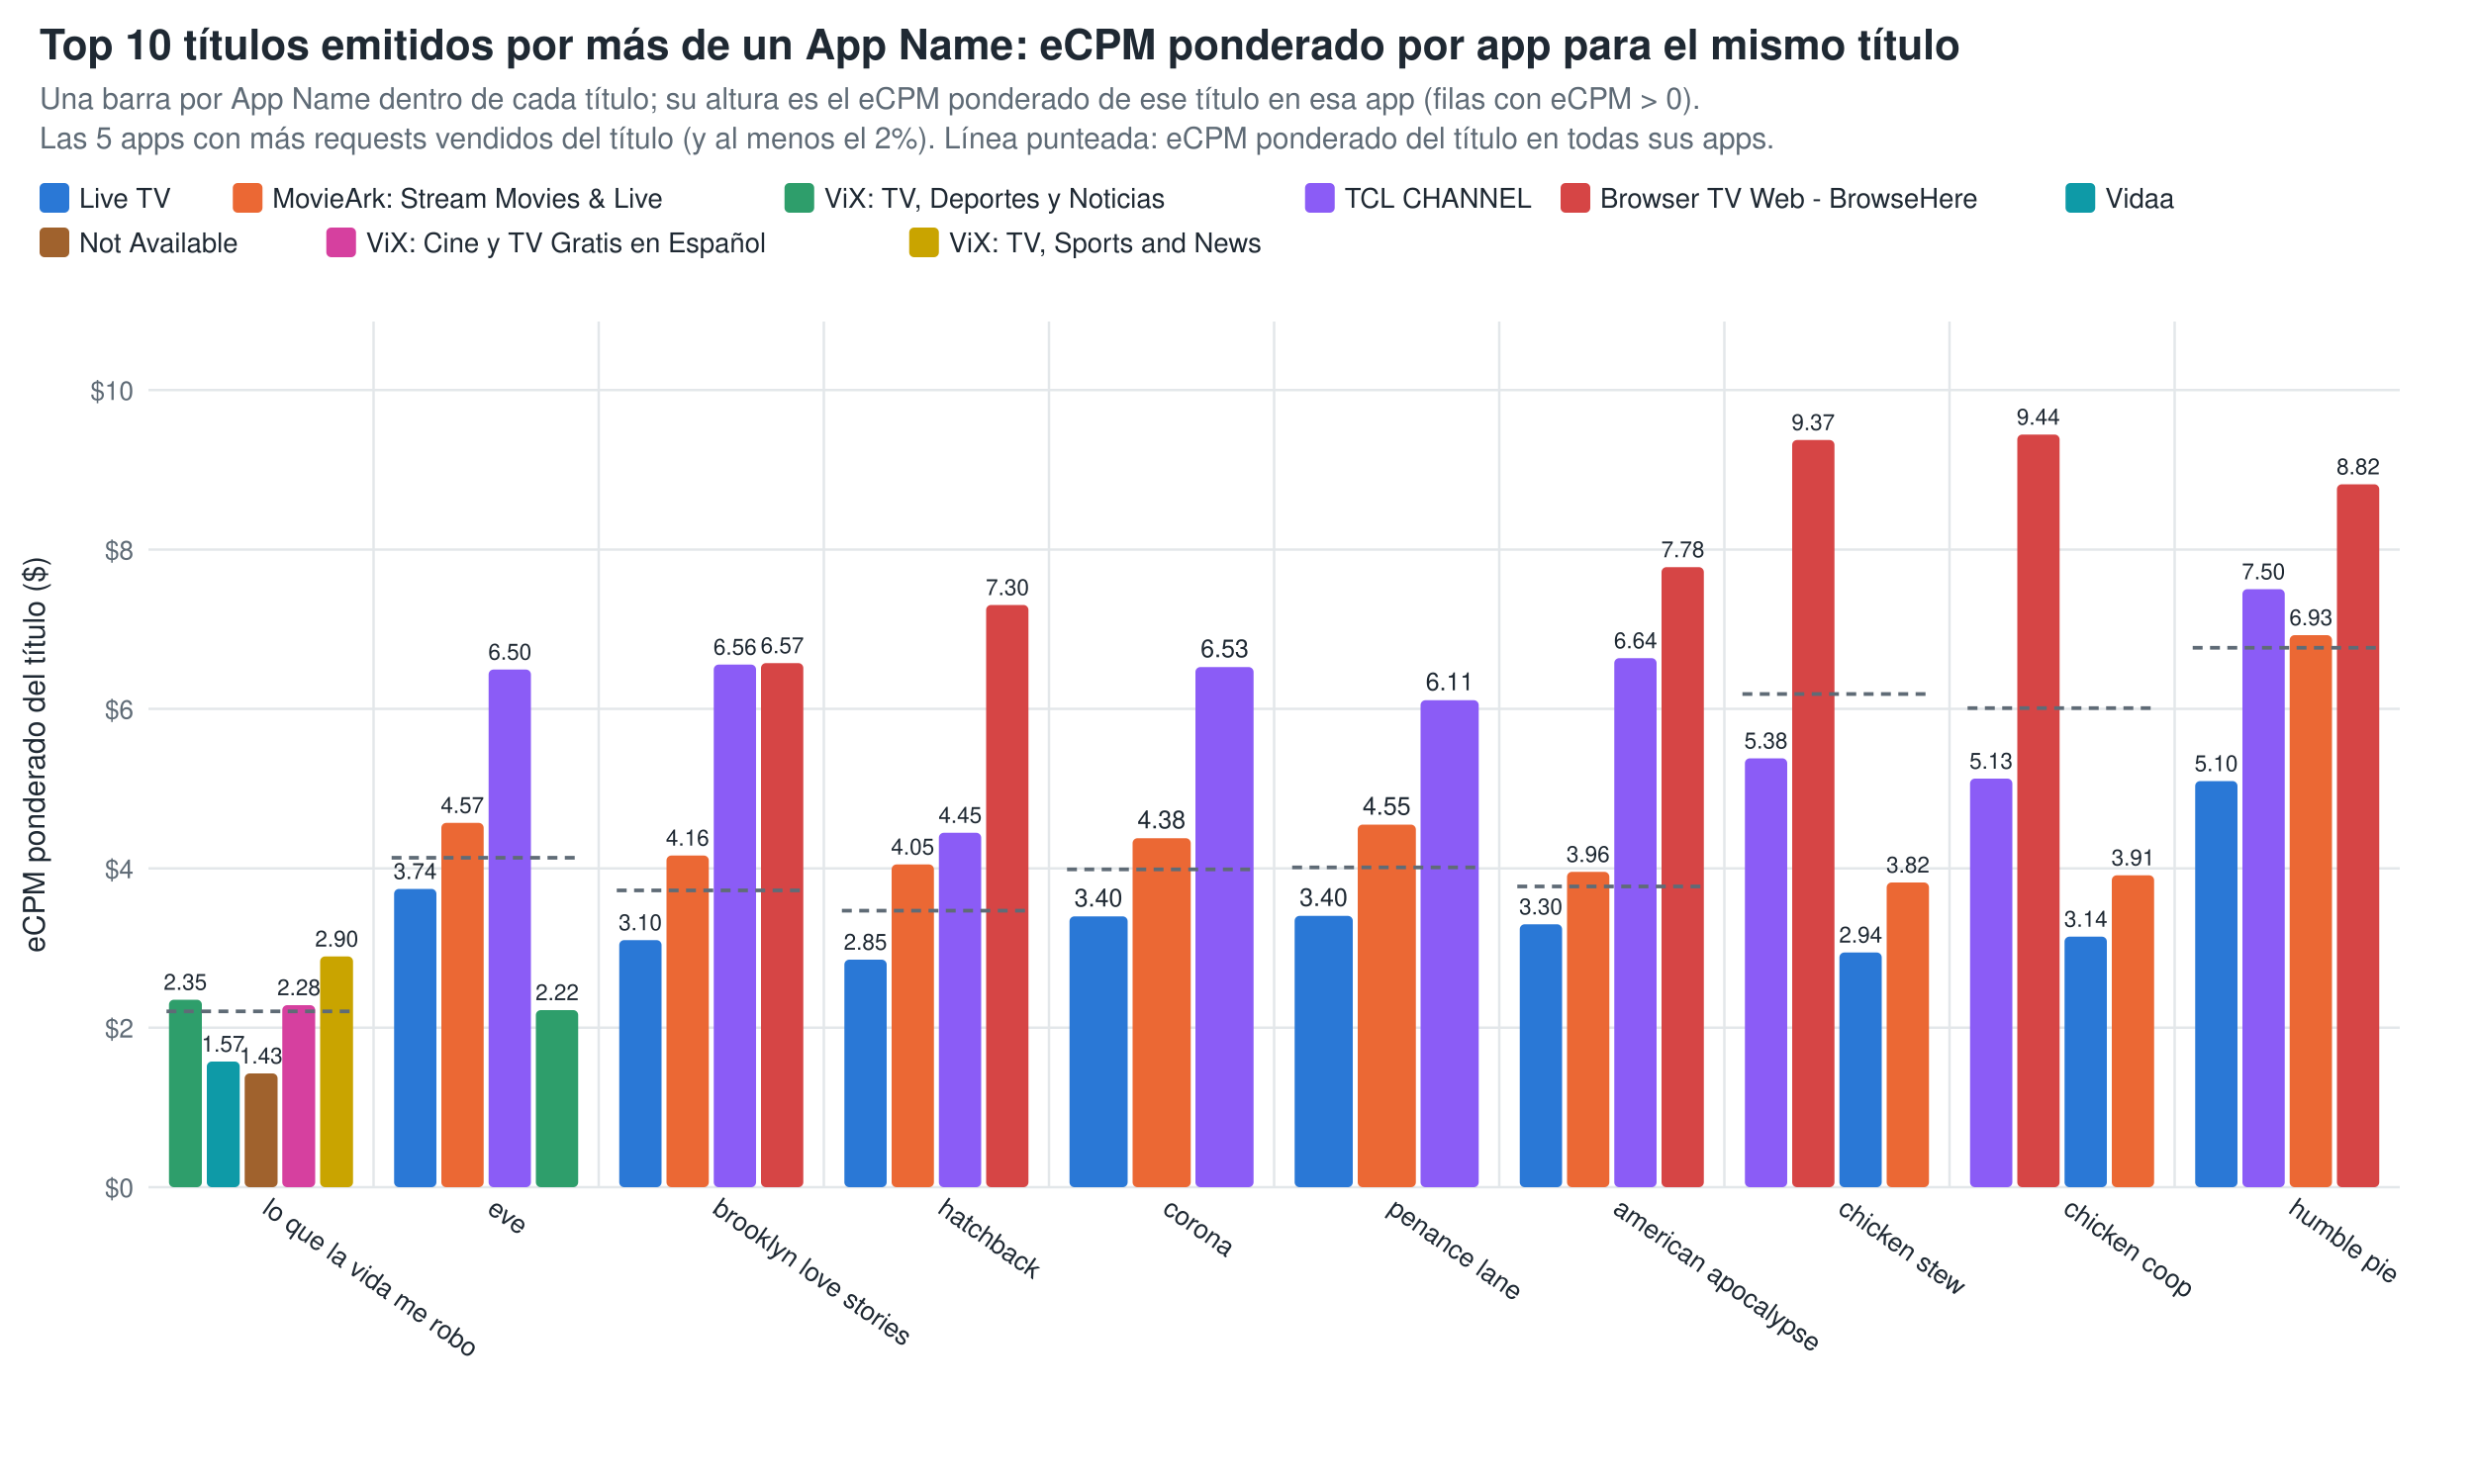
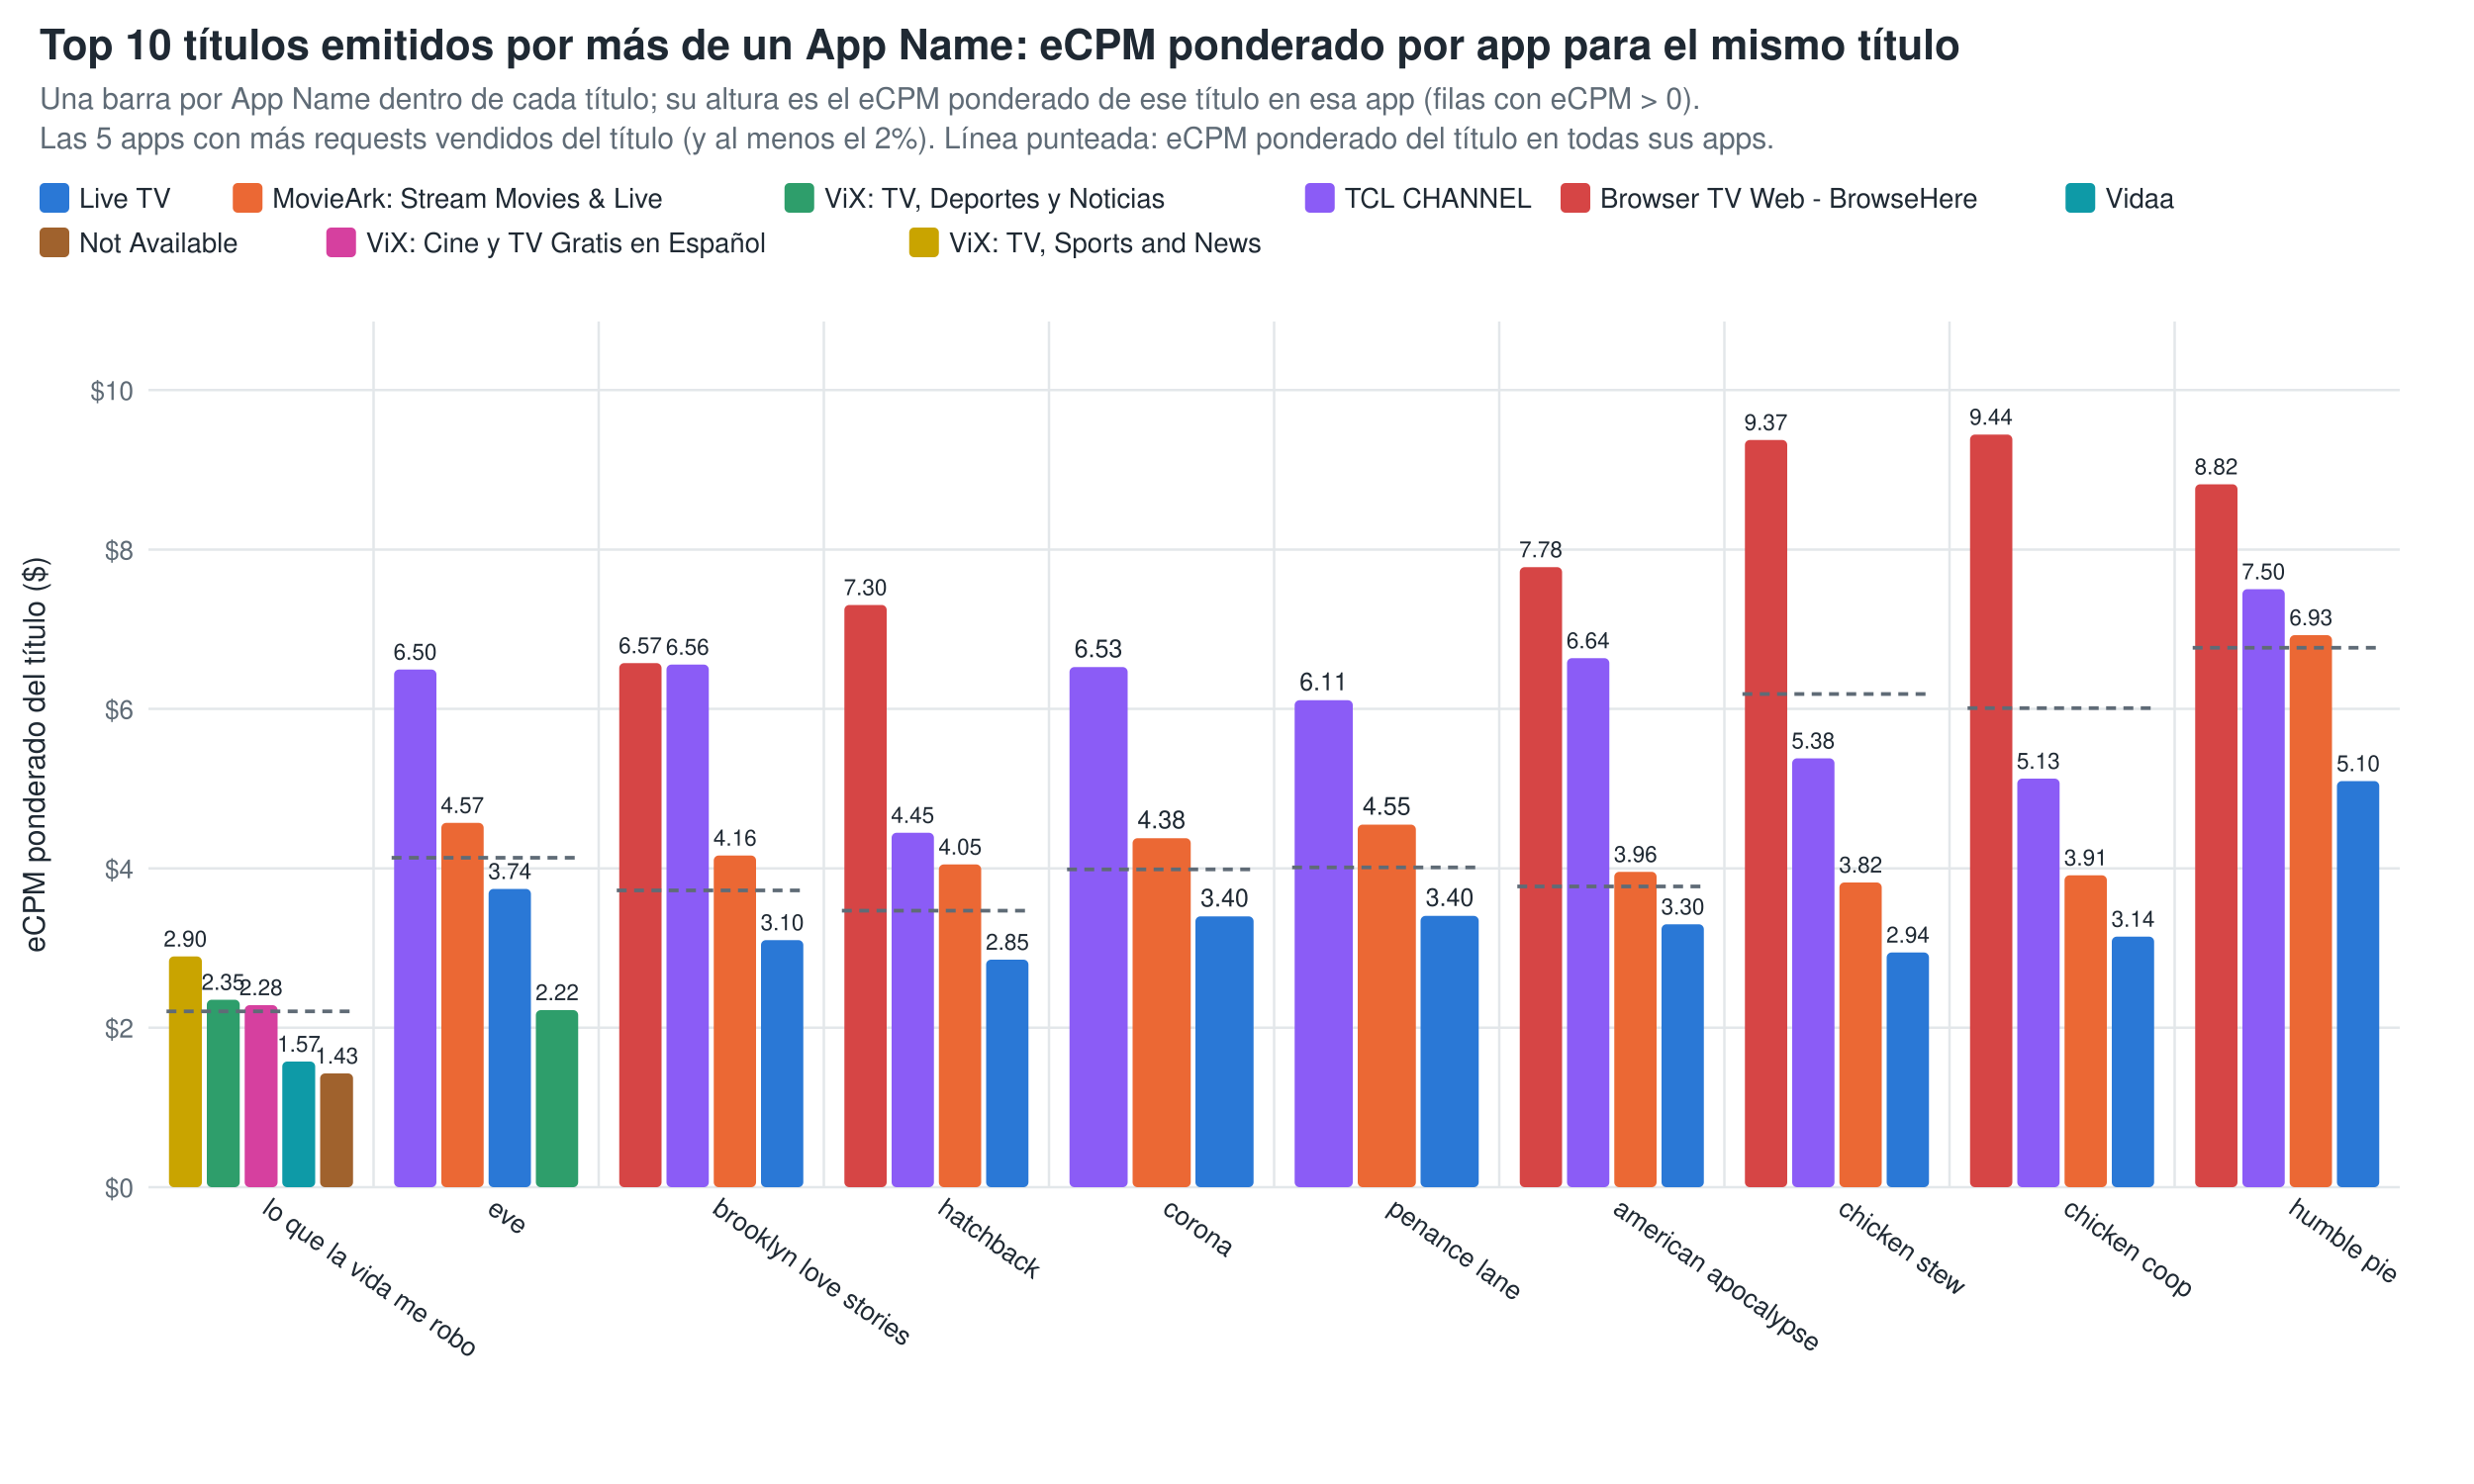
<svg xmlns="http://www.w3.org/2000/svg" width="1000" height="600" viewBox="0 0 1000 600" font-family="Segoe UI, Helvetica, Arial, sans-serif" font-size="12">
  <rect width="1000" height="600" fill="#ffffff" />
  <text x="16" y="24" font-size="17" font-weight="700" fill="#1f2933">Top 10 títulos emitidos por más de un App Name: eCPM ponderado por app para el mismo título</text>
  <text x="16" y="44" font-size="12" fill="#5f6b76">Una barra por App Name dentro de cada título; su altura es el eCPM ponderado de ese título en esa app (filas con eCPM &gt; 0).</text>
  <text x="16" y="60" font-size="12" fill="#5f6b76">Las 5 apps con más requests vendidos del título (y al menos el 2%). Línea punteada: eCPM ponderado del título en todas sus apps.</text>
  <rect x="16" y="74" width="12" height="12" rx="2" fill="#2a78d6" />
  <text x="32" y="84" font-size="11" fill="#1f2933">Live TV</text>
  <rect x="94.1" y="74" width="12" height="12" rx="2" fill="#eb6834" />
  <text x="110.1" y="84" font-size="11" fill="#1f2933">MovieArk: Stream Movies &amp; Live</text>
  <rect x="317.1" y="74" width="12" height="12" rx="2" fill="#2e9e6b" />
  <text x="333.1" y="84" font-size="11" fill="#1f2933">ViX: TV, Deportes y Noticias</text>
  <rect x="527.5" y="74" width="12" height="12" rx="2" fill="#8b5cf6" />
  <text x="543.5" y="84" font-size="11" fill="#1f2933">TCL CHANNEL</text>
  <rect x="630.8" y="74" width="12" height="12" rx="2" fill="#d64545" />
  <text x="646.8" y="84" font-size="11" fill="#1f2933">Browser TV Web - BrowseHere</text>
  <rect x="834.9" y="74" width="12" height="12" rx="2" fill="#0e9aa7" />
  <text x="850.9" y="84" font-size="11" fill="#1f2933">Vidaa</text>
  <rect x="16" y="92" width="12" height="12" rx="2" fill="#a0622d" />
  <text x="32" y="102" font-size="11" fill="#1f2933">Not Available</text>
  <rect x="131.9" y="92" width="12" height="12" rx="2" fill="#d6409f" />
  <text x="147.9" y="102" font-size="11" fill="#1f2933">ViX: Cine y TV Gratis en Español</text>
  <rect x="367.5" y="92" width="12" height="12" rx="2" fill="#c9a400" />
  <text x="383.5" y="102" font-size="11" fill="#1f2933">ViX: TV, Sports and News</text>
  <line x1="60" y1="480.0" x2="970" y2="480.0" stroke="#e3e7ea" />
  <text x="54" y="484.0" text-anchor="end" font-size="10.5" fill="#5f6b76">$0</text>
  <line x1="60" y1="415.5" x2="970" y2="415.5" stroke="#e3e7ea" />
  <text x="54" y="419.5" text-anchor="end" font-size="10.5" fill="#5f6b76">$2</text>
  <line x1="60" y1="351.1" x2="970" y2="351.1" stroke="#e3e7ea" />
  <text x="54" y="355.1" text-anchor="end" font-size="10.5" fill="#5f6b76">$4</text>
  <line x1="60" y1="286.6" x2="970" y2="286.6" stroke="#e3e7ea" />
  <text x="54" y="290.6" text-anchor="end" font-size="10.5" fill="#5f6b76">$6</text>
  <line x1="60" y1="222.2" x2="970" y2="222.2" stroke="#e3e7ea" />
  <text x="54" y="226.2" text-anchor="end" font-size="10.5" fill="#5f6b76">$8</text>
  <line x1="60" y1="157.7" x2="970" y2="157.7" stroke="#e3e7ea" />
  <text x="54" y="161.7" text-anchor="end" font-size="10.5" fill="#5f6b76">$10</text>
  <text transform="translate(18,305.0) rotate(-90)" text-anchor="middle" fill="#1f2933">eCPM ponderado del título ($)</text>
-   <rect x="68.3" y="404.2" width="13.3" height="75.8" rx="2" fill="#2e9e6b" />
-   <text x="74.9" y="400.2" text-anchor="middle" font-size="9" fill="#1f2933">2.35</text>
-   <rect x="83.6" y="429.2" width="13.3" height="50.8" rx="2" fill="#0e9aa7" />
-   <text x="90.2" y="425.2" text-anchor="middle" font-size="9" fill="#1f2933">1.57</text>
-   <rect x="98.9" y="434.0" width="13.3" height="46.0" rx="2" fill="#a0622d" />
-   <text x="105.5" y="430.0" text-anchor="middle" font-size="9" fill="#1f2933">1.43</text>
-   <rect x="114.1" y="406.4" width="13.3" height="73.6" rx="2" fill="#d6409f" />
-   <text x="120.8" y="402.4" text-anchor="middle" font-size="9" fill="#1f2933">2.28</text>
-   <rect x="129.4" y="386.7" width="13.3" height="93.3" rx="2" fill="#c9a400" />
-   <text x="136.1" y="382.7" text-anchor="middle" font-size="9" fill="#1f2933">2.90</text>
+   <rect x="68.3" y="386.7" width="13.3" height="93.3" rx="2" fill="#c9a400" />
+   <text x="74.9" y="382.7" text-anchor="middle" font-size="9" fill="#1f2933">2.90</text>
+   <rect x="83.6" y="404.2" width="13.3" height="75.8" rx="2" fill="#2e9e6b" />
+   <text x="90.2" y="400.2" text-anchor="middle" font-size="9" fill="#1f2933">2.35</text>
+   <rect x="98.9" y="406.4" width="13.3" height="73.6" rx="2" fill="#d6409f" />
+   <text x="105.5" y="402.4" text-anchor="middle" font-size="9" fill="#1f2933">2.28</text>
+   <rect x="114.1" y="429.2" width="13.3" height="50.8" rx="2" fill="#0e9aa7" />
+   <text x="120.8" y="425.2" text-anchor="middle" font-size="9" fill="#1f2933">1.57</text>
+   <rect x="129.4" y="434.0" width="13.3" height="46.0" rx="2" fill="#a0622d" />
+   <text x="136.1" y="430.0" text-anchor="middle" font-size="9" fill="#1f2933">1.43</text>
  <line x1="67.3" y1="408.9" x2="143.7" y2="408.9" stroke="#5f6b76" stroke-width="1.5" stroke-dasharray="4 3" />
  <text transform="translate(105.5,490) rotate(35)" font-size="10.5" fill="#1f2933">lo que la vida me robo</text>
  <line x1="151.0" y1="130" x2="151.0" y2="480" stroke="#e3e7ea" />
-   <rect x="159.3" y="359.4" width="17.1" height="120.6" rx="2" fill="#2a78d6" />
-   <text x="167.8" y="355.4" text-anchor="middle" font-size="9" fill="#1f2933">3.74</text>
+   <rect x="159.3" y="270.7" width="17.1" height="209.3" rx="2" fill="#8b5cf6" />
+   <text x="167.8" y="266.7" text-anchor="middle" font-size="9" fill="#1f2933">6.50</text>
  <rect x="178.4" y="332.7" width="17.1" height="147.3" rx="2" fill="#eb6834" />
  <text x="186.9" y="328.7" text-anchor="middle" font-size="9" fill="#1f2933">4.57</text>
-   <rect x="197.5" y="270.7" width="17.1" height="209.3" rx="2" fill="#8b5cf6" />
-   <text x="206.1" y="266.7" text-anchor="middle" font-size="9" fill="#1f2933">6.50</text>
+   <rect x="197.5" y="359.4" width="17.1" height="120.6" rx="2" fill="#2a78d6" />
+   <text x="206.1" y="355.4" text-anchor="middle" font-size="9" fill="#1f2933">3.74</text>
  <rect x="216.6" y="408.4" width="17.1" height="71.6" rx="2" fill="#2e9e6b" />
  <text x="225.2" y="404.4" text-anchor="middle" font-size="9" fill="#1f2933">2.22</text>
  <line x1="158.3" y1="346.8" x2="234.7" y2="346.8" stroke="#5f6b76" stroke-width="1.5" stroke-dasharray="4 3" />
  <text transform="translate(196.5,490) rotate(35)" font-size="10.5" fill="#1f2933">eve</text>
  <line x1="242.0" y1="130" x2="242.0" y2="480" stroke="#e3e7ea" />
-   <rect x="250.3" y="380.1" width="17.1" height="99.9" rx="2" fill="#2a78d6" />
-   <text x="258.8" y="376.1" text-anchor="middle" font-size="9" fill="#1f2933">3.10</text>
-   <rect x="269.4" y="345.9" width="17.1" height="134.1" rx="2" fill="#eb6834" />
-   <text x="277.9" y="341.9" text-anchor="middle" font-size="9" fill="#1f2933">4.16</text>
-   <rect x="288.5" y="268.7" width="17.1" height="211.3" rx="2" fill="#8b5cf6" />
-   <text x="297.1" y="264.7" text-anchor="middle" font-size="9" fill="#1f2933">6.56</text>
-   <rect x="307.6" y="268.1" width="17.1" height="211.9" rx="2" fill="#d64545" />
-   <text x="316.2" y="264.1" text-anchor="middle" font-size="9" fill="#1f2933">6.57</text>
+   <rect x="250.3" y="268.1" width="17.1" height="211.9" rx="2" fill="#d64545" />
+   <text x="258.8" y="264.1" text-anchor="middle" font-size="9" fill="#1f2933">6.57</text>
+   <rect x="269.4" y="268.7" width="17.1" height="211.3" rx="2" fill="#8b5cf6" />
+   <text x="277.9" y="264.7" text-anchor="middle" font-size="9" fill="#1f2933">6.56</text>
+   <rect x="288.5" y="345.9" width="17.1" height="134.1" rx="2" fill="#eb6834" />
+   <text x="297.1" y="341.9" text-anchor="middle" font-size="9" fill="#1f2933">4.16</text>
+   <rect x="307.6" y="380.1" width="17.1" height="99.9" rx="2" fill="#2a78d6" />
+   <text x="316.2" y="376.1" text-anchor="middle" font-size="9" fill="#1f2933">3.10</text>
  <line x1="249.3" y1="360.0" x2="325.7" y2="360.0" stroke="#5f6b76" stroke-width="1.5" stroke-dasharray="4 3" />
  <text transform="translate(287.5,490) rotate(35)" font-size="10.5" fill="#1f2933">brooklyn love stories</text>
  <line x1="333.0" y1="130" x2="333.0" y2="480" stroke="#e3e7ea" />
-   <rect x="341.3" y="388.0" width="17.1" height="92.0" rx="2" fill="#2a78d6" />
-   <text x="349.8" y="384.0" text-anchor="middle" font-size="9" fill="#1f2933">2.85</text>
-   <rect x="360.4" y="349.5" width="17.1" height="130.5" rx="2" fill="#eb6834" />
-   <text x="368.9" y="345.5" text-anchor="middle" font-size="9" fill="#1f2933">4.05</text>
-   <rect x="379.5" y="336.7" width="17.1" height="143.3" rx="2" fill="#8b5cf6" />
-   <text x="388.1" y="332.7" text-anchor="middle" font-size="9" fill="#1f2933">4.45</text>
-   <rect x="398.6" y="244.6" width="17.1" height="235.4" rx="2" fill="#d64545" />
-   <text x="407.2" y="240.6" text-anchor="middle" font-size="9" fill="#1f2933">7.30</text>
+   <rect x="341.3" y="244.6" width="17.1" height="235.4" rx="2" fill="#d64545" />
+   <text x="349.8" y="240.6" text-anchor="middle" font-size="9" fill="#1f2933">7.30</text>
+   <rect x="360.4" y="336.7" width="17.1" height="143.3" rx="2" fill="#8b5cf6" />
+   <text x="368.9" y="332.7" text-anchor="middle" font-size="9" fill="#1f2933">4.45</text>
+   <rect x="379.5" y="349.5" width="17.1" height="130.5" rx="2" fill="#eb6834" />
+   <text x="388.1" y="345.5" text-anchor="middle" font-size="9" fill="#1f2933">4.05</text>
+   <rect x="398.6" y="388.0" width="17.1" height="92.0" rx="2" fill="#2a78d6" />
+   <text x="407.2" y="384.0" text-anchor="middle" font-size="9" fill="#1f2933">2.85</text>
  <line x1="340.3" y1="368.2" x2="416.7" y2="368.2" stroke="#5f6b76" stroke-width="1.5" stroke-dasharray="4 3" />
  <text transform="translate(378.5,490) rotate(35)" font-size="10.5" fill="#1f2933">hatchback</text>
  <line x1="424.0" y1="130" x2="424.0" y2="480" stroke="#e3e7ea" />
-   <rect x="432.3" y="370.5" width="23.5" height="109.5" rx="2" fill="#2a78d6" />
-   <text x="444.0" y="366.5" text-anchor="middle" font-size="10" fill="#1f2933">3.40</text>
+   <rect x="432.3" y="269.7" width="23.5" height="210.3" rx="2" fill="#8b5cf6" />
+   <text x="444.0" y="265.7" text-anchor="middle" font-size="10" fill="#1f2933">6.53</text>
  <rect x="457.8" y="338.9" width="23.5" height="141.1" rx="2" fill="#eb6834" />
  <text x="469.5" y="334.9" text-anchor="middle" font-size="10" fill="#1f2933">4.38</text>
-   <rect x="483.2" y="269.7" width="23.5" height="210.3" rx="2" fill="#8b5cf6" />
-   <text x="495.0" y="265.7" text-anchor="middle" font-size="10" fill="#1f2933">6.53</text>
+   <rect x="483.2" y="370.5" width="23.5" height="109.5" rx="2" fill="#2a78d6" />
+   <text x="495.0" y="366.5" text-anchor="middle" font-size="10" fill="#1f2933">3.40</text>
  <line x1="431.3" y1="351.5" x2="507.7" y2="351.5" stroke="#5f6b76" stroke-width="1.5" stroke-dasharray="4 3" />
  <text transform="translate(469.5,490) rotate(35)" font-size="10.5" fill="#1f2933">corona</text>
  <line x1="515.0" y1="130" x2="515.0" y2="480" stroke="#e3e7ea" />
-   <rect x="523.3" y="370.3" width="23.5" height="109.7" rx="2" fill="#2a78d6" />
-   <text x="535.0" y="366.3" text-anchor="middle" font-size="10" fill="#1f2933">3.40</text>
+   <rect x="523.3" y="283.1" width="23.5" height="196.9" rx="2" fill="#8b5cf6" />
+   <text x="535.0" y="279.1" text-anchor="middle" font-size="10" fill="#1f2933">6.11</text>
  <rect x="548.8" y="333.4" width="23.5" height="146.6" rx="2" fill="#eb6834" />
  <text x="560.5" y="329.4" text-anchor="middle" font-size="10" fill="#1f2933">4.55</text>
-   <rect x="574.2" y="283.1" width="23.5" height="196.9" rx="2" fill="#8b5cf6" />
-   <text x="586.0" y="279.1" text-anchor="middle" font-size="10" fill="#1f2933">6.11</text>
+   <rect x="574.2" y="370.3" width="23.5" height="109.7" rx="2" fill="#2a78d6" />
+   <text x="586.0" y="366.3" text-anchor="middle" font-size="10" fill="#1f2933">3.40</text>
  <line x1="522.3" y1="350.7" x2="598.7" y2="350.7" stroke="#5f6b76" stroke-width="1.5" stroke-dasharray="4 3" />
  <text transform="translate(560.5,490) rotate(35)" font-size="10.5" fill="#1f2933">penance lane</text>
  <line x1="606.0" y1="130" x2="606.0" y2="480" stroke="#e3e7ea" />
-   <rect x="614.3" y="373.7" width="17.1" height="106.3" rx="2" fill="#2a78d6" />
-   <text x="622.8" y="369.7" text-anchor="middle" font-size="9" fill="#1f2933">3.30</text>
-   <rect x="633.4" y="352.5" width="17.1" height="127.5" rx="2" fill="#eb6834" />
-   <text x="641.9" y="348.5" text-anchor="middle" font-size="9" fill="#1f2933">3.96</text>
-   <rect x="652.5" y="266.1" width="17.1" height="213.9" rx="2" fill="#8b5cf6" />
-   <text x="661.1" y="262.1" text-anchor="middle" font-size="9" fill="#1f2933">6.64</text>
-   <rect x="671.6" y="229.3" width="17.1" height="250.7" rx="2" fill="#d64545" />
-   <text x="680.2" y="225.3" text-anchor="middle" font-size="9" fill="#1f2933">7.78</text>
+   <rect x="614.3" y="229.3" width="17.1" height="250.7" rx="2" fill="#d64545" />
+   <text x="622.8" y="225.3" text-anchor="middle" font-size="9" fill="#1f2933">7.78</text>
+   <rect x="633.4" y="266.1" width="17.1" height="213.9" rx="2" fill="#8b5cf6" />
+   <text x="641.9" y="262.1" text-anchor="middle" font-size="9" fill="#1f2933">6.64</text>
+   <rect x="652.5" y="352.5" width="17.1" height="127.5" rx="2" fill="#eb6834" />
+   <text x="661.1" y="348.5" text-anchor="middle" font-size="9" fill="#1f2933">3.96</text>
+   <rect x="671.6" y="373.7" width="17.1" height="106.3" rx="2" fill="#2a78d6" />
+   <text x="680.2" y="369.7" text-anchor="middle" font-size="9" fill="#1f2933">3.30</text>
  <line x1="613.3" y1="358.4" x2="689.7" y2="358.4" stroke="#5f6b76" stroke-width="1.5" stroke-dasharray="4 3" />
  <text transform="translate(651.5,490) rotate(35)" font-size="10.5" fill="#1f2933">american apocalypse</text>
  <line x1="697.0" y1="130" x2="697.0" y2="480" stroke="#e3e7ea" />
-   <rect x="705.3" y="306.6" width="17.1" height="173.4" rx="2" fill="#8b5cf6" />
-   <text x="713.8" y="302.6" text-anchor="middle" font-size="9" fill="#1f2933">5.38</text>
-   <rect x="724.4" y="177.9" width="17.1" height="302.1" rx="2" fill="#d64545" />
-   <text x="732.9" y="173.9" text-anchor="middle" font-size="9" fill="#1f2933">9.37</text>
-   <rect x="743.5" y="385.1" width="17.1" height="94.9" rx="2" fill="#2a78d6" />
-   <text x="752.1" y="381.1" text-anchor="middle" font-size="9" fill="#1f2933">2.94</text>
-   <rect x="762.6" y="356.8" width="17.1" height="123.2" rx="2" fill="#eb6834" />
-   <text x="771.2" y="352.8" text-anchor="middle" font-size="9" fill="#1f2933">3.82</text>
+   <rect x="705.3" y="177.9" width="17.1" height="302.1" rx="2" fill="#d64545" />
+   <text x="713.8" y="173.9" text-anchor="middle" font-size="9" fill="#1f2933">9.37</text>
+   <rect x="724.4" y="306.6" width="17.1" height="173.4" rx="2" fill="#8b5cf6" />
+   <text x="732.9" y="302.6" text-anchor="middle" font-size="9" fill="#1f2933">5.38</text>
+   <rect x="743.5" y="356.8" width="17.1" height="123.2" rx="2" fill="#eb6834" />
+   <text x="752.1" y="352.8" text-anchor="middle" font-size="9" fill="#1f2933">3.82</text>
+   <rect x="762.6" y="385.1" width="17.1" height="94.9" rx="2" fill="#2a78d6" />
+   <text x="771.2" y="381.1" text-anchor="middle" font-size="9" fill="#1f2933">2.94</text>
  <line x1="704.3" y1="280.6" x2="780.7" y2="280.6" stroke="#5f6b76" stroke-width="1.5" stroke-dasharray="4 3" />
  <text transform="translate(742.5,490) rotate(35)" font-size="10.5" fill="#1f2933">chicken stew</text>
  <line x1="788.0" y1="130" x2="788.0" y2="480" stroke="#e3e7ea" />
-   <rect x="796.3" y="314.8" width="17.1" height="165.2" rx="2" fill="#8b5cf6" />
-   <text x="804.8" y="310.8" text-anchor="middle" font-size="9" fill="#1f2933">5.13</text>
-   <rect x="815.4" y="175.7" width="17.1" height="304.3" rx="2" fill="#d64545" />
-   <text x="823.9" y="171.7" text-anchor="middle" font-size="9" fill="#1f2933">9.44</text>
-   <rect x="834.5" y="378.7" width="17.1" height="101.3" rx="2" fill="#2a78d6" />
-   <text x="843.1" y="374.7" text-anchor="middle" font-size="9" fill="#1f2933">3.14</text>
-   <rect x="853.6" y="353.9" width="17.1" height="126.1" rx="2" fill="#eb6834" />
-   <text x="862.2" y="349.9" text-anchor="middle" font-size="9" fill="#1f2933">3.91</text>
+   <rect x="796.3" y="175.7" width="17.1" height="304.3" rx="2" fill="#d64545" />
+   <text x="804.8" y="171.7" text-anchor="middle" font-size="9" fill="#1f2933">9.44</text>
+   <rect x="815.4" y="314.8" width="17.1" height="165.2" rx="2" fill="#8b5cf6" />
+   <text x="823.9" y="310.8" text-anchor="middle" font-size="9" fill="#1f2933">5.13</text>
+   <rect x="834.5" y="353.9" width="17.1" height="126.1" rx="2" fill="#eb6834" />
+   <text x="843.1" y="349.9" text-anchor="middle" font-size="9" fill="#1f2933">3.91</text>
+   <rect x="853.6" y="378.7" width="17.1" height="101.3" rx="2" fill="#2a78d6" />
+   <text x="862.2" y="374.7" text-anchor="middle" font-size="9" fill="#1f2933">3.14</text>
  <line x1="795.3" y1="286.3" x2="871.7" y2="286.3" stroke="#5f6b76" stroke-width="1.5" stroke-dasharray="4 3" />
  <text transform="translate(833.5,490) rotate(35)" font-size="10.5" fill="#1f2933">chicken coop</text>
  <line x1="879.0" y1="130" x2="879.0" y2="480" stroke="#e3e7ea" />
-   <rect x="887.3" y="315.8" width="17.1" height="164.2" rx="2" fill="#2a78d6" />
-   <text x="895.8" y="311.8" text-anchor="middle" font-size="9" fill="#1f2933">5.10</text>
+   <rect x="887.3" y="195.8" width="17.1" height="284.2" rx="2" fill="#d64545" />
+   <text x="895.8" y="191.8" text-anchor="middle" font-size="9" fill="#1f2933">8.82</text>
  <rect x="906.4" y="238.2" width="17.1" height="241.8" rx="2" fill="#8b5cf6" />
  <text x="914.9" y="234.2" text-anchor="middle" font-size="9" fill="#1f2933">7.50</text>
  <rect x="925.5" y="256.8" width="17.1" height="223.2" rx="2" fill="#eb6834" />
  <text x="934.1" y="252.8" text-anchor="middle" font-size="9" fill="#1f2933">6.93</text>
-   <rect x="944.6" y="195.8" width="17.1" height="284.2" rx="2" fill="#d64545" />
-   <text x="953.2" y="191.8" text-anchor="middle" font-size="9" fill="#1f2933">8.82</text>
+   <rect x="944.6" y="315.8" width="17.1" height="164.2" rx="2" fill="#2a78d6" />
+   <text x="953.2" y="311.8" text-anchor="middle" font-size="9" fill="#1f2933">5.10</text>
  <line x1="886.3" y1="261.9" x2="962.7" y2="261.9" stroke="#5f6b76" stroke-width="1.5" stroke-dasharray="4 3" />
  <text transform="translate(924.5,490) rotate(35)" font-size="10.5" fill="#1f2933">humble pie</text>
</svg>
